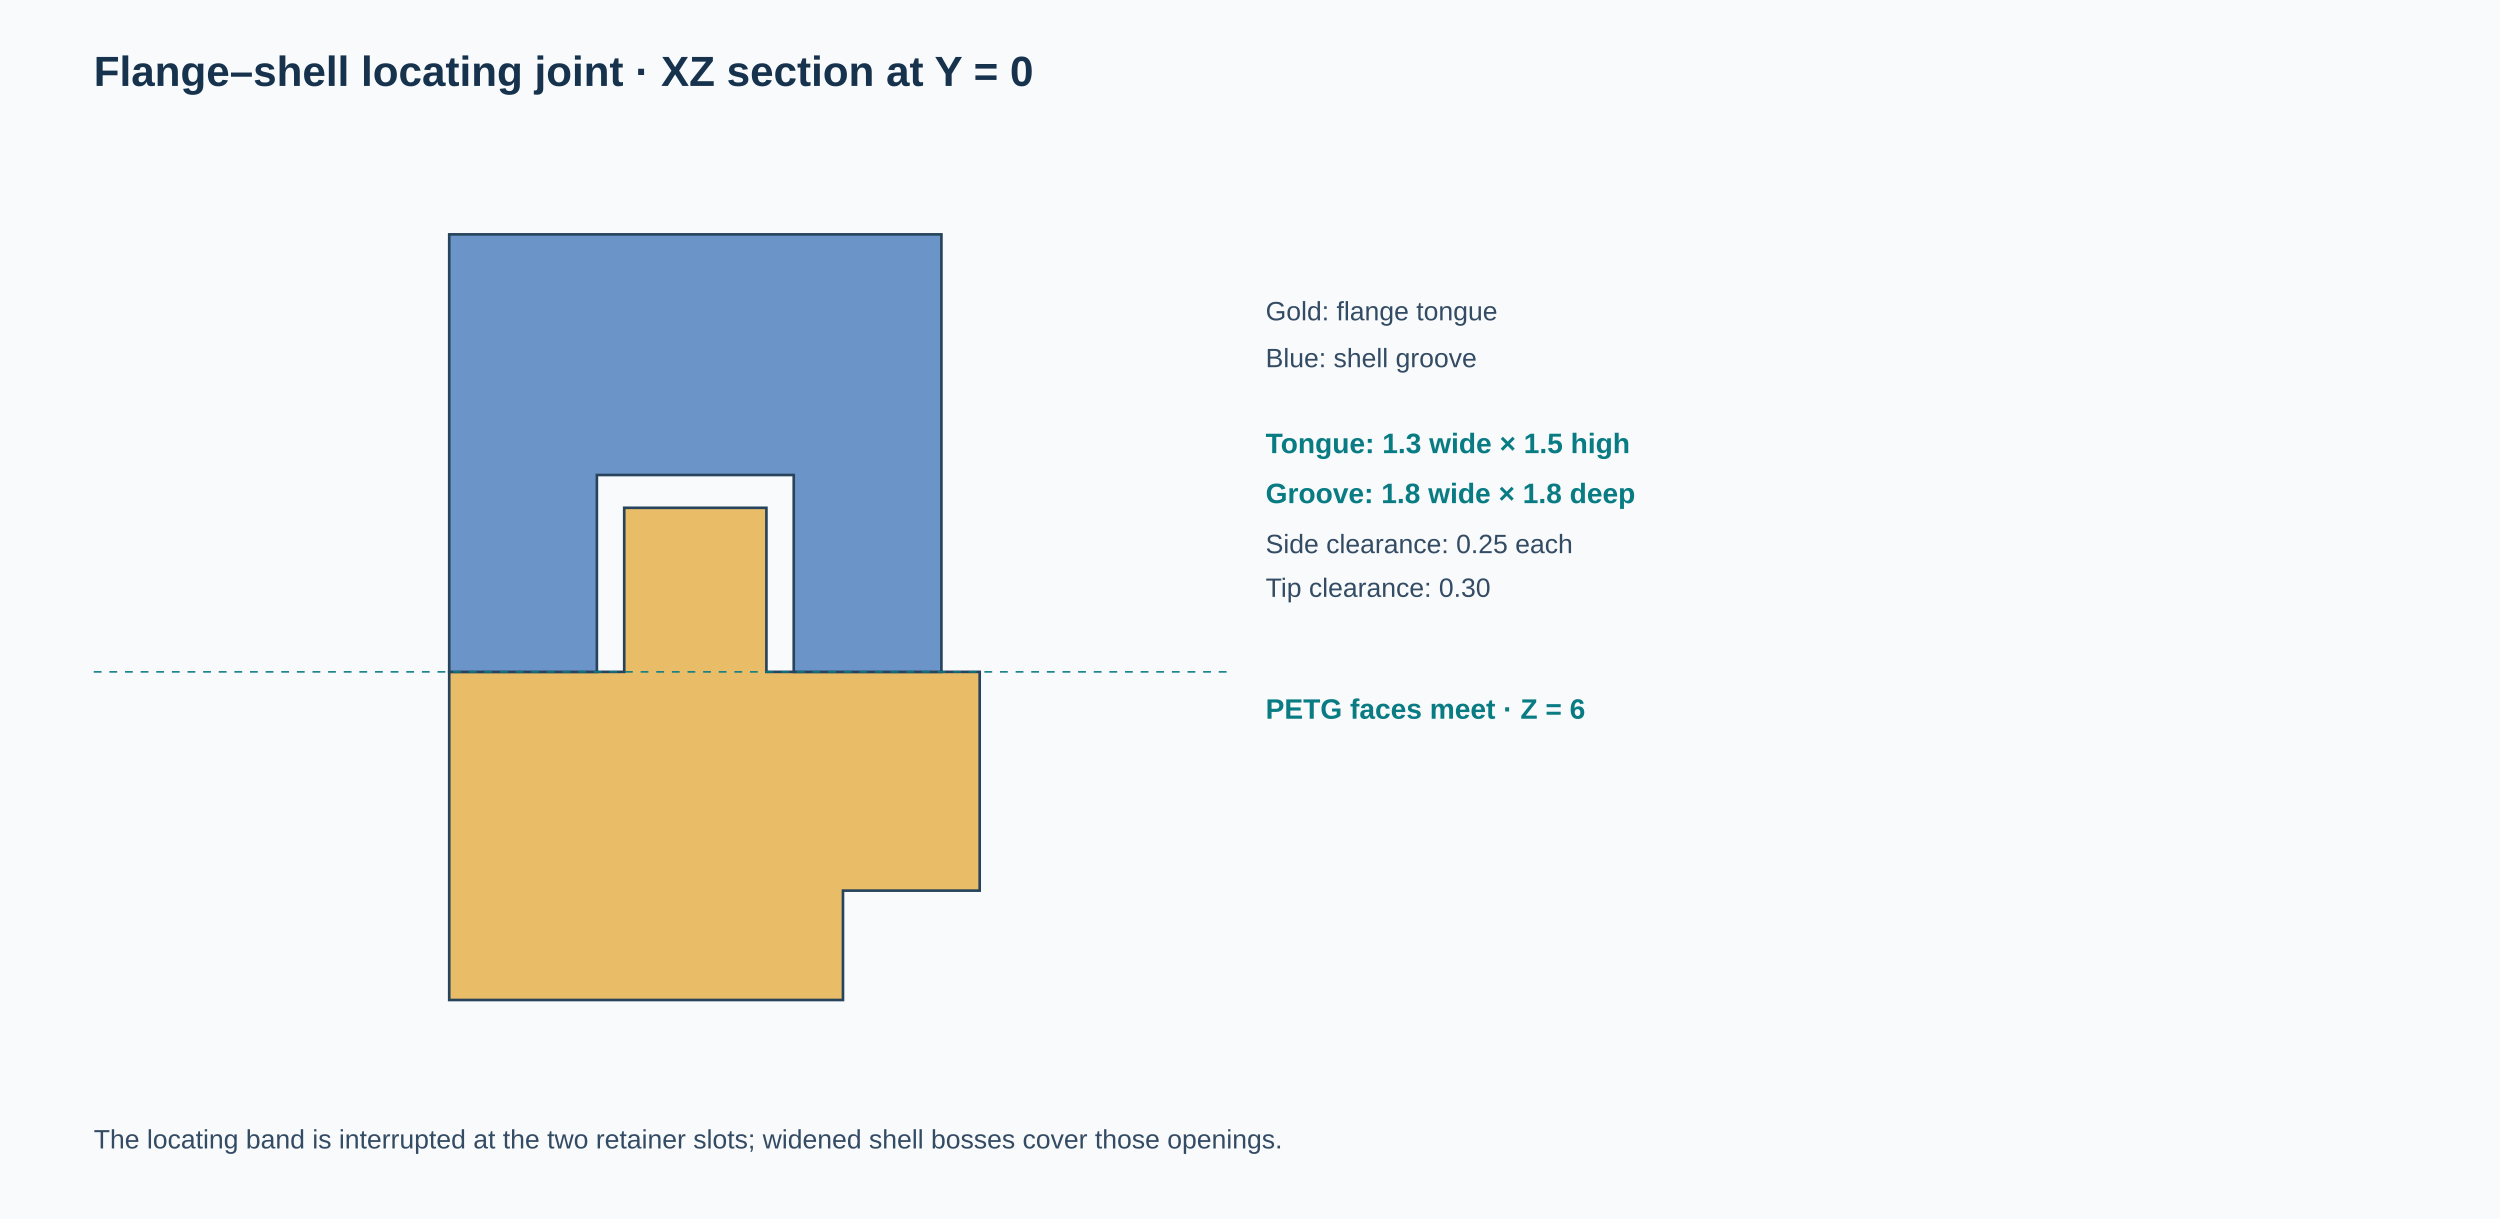
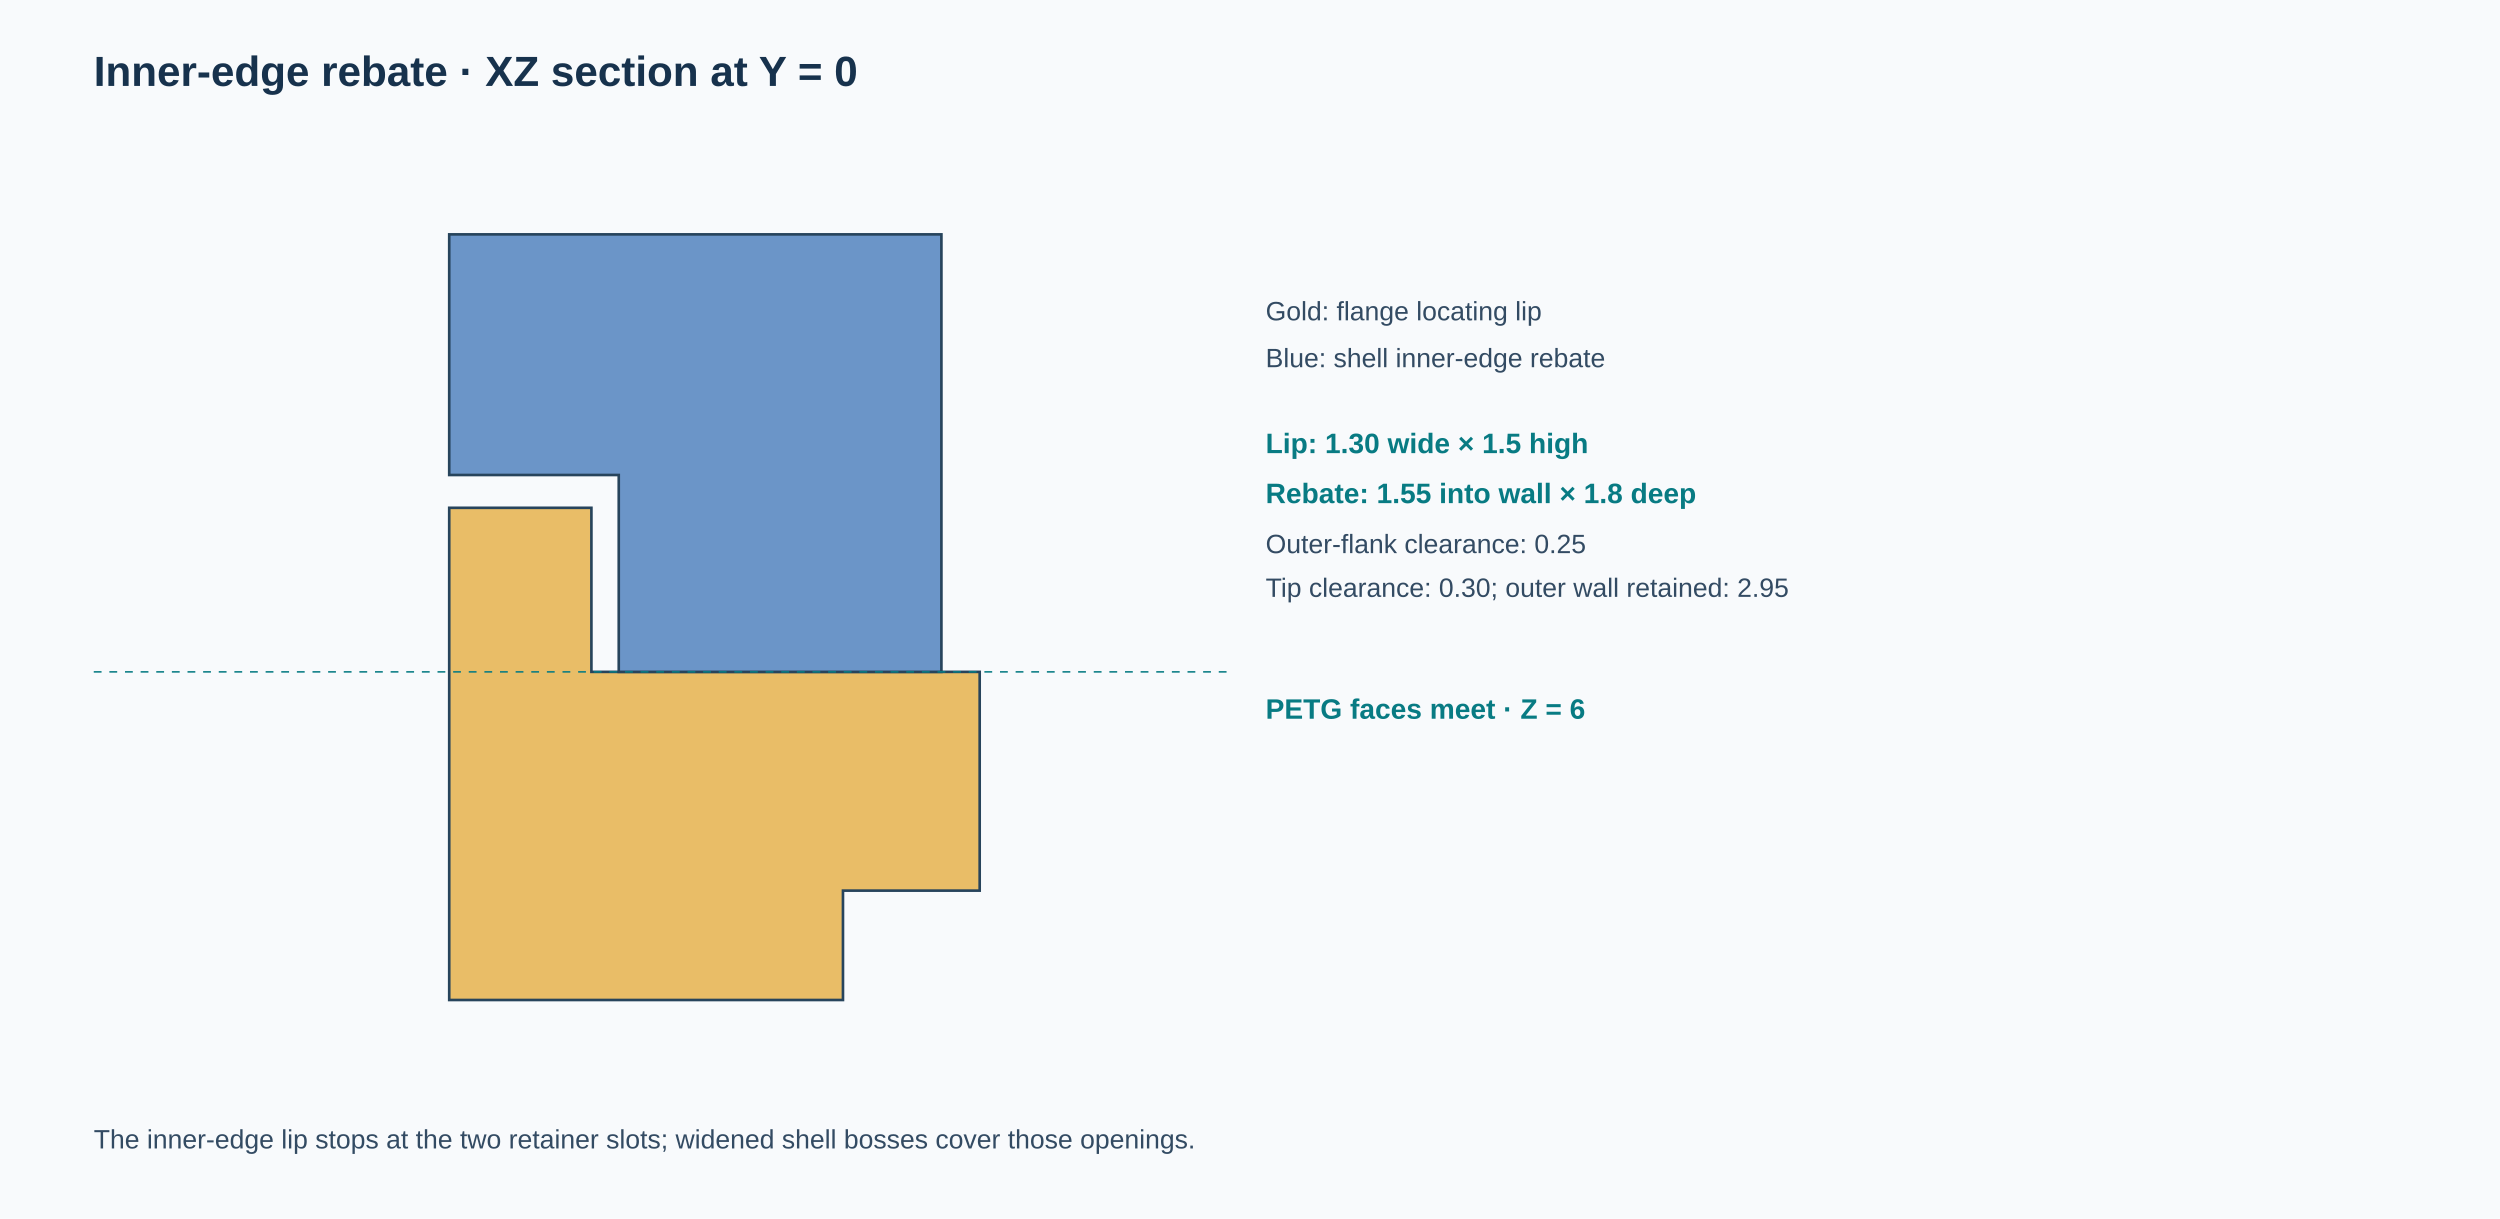
<svg xmlns="http://www.w3.org/2000/svg" width="1600" height="780" viewBox="0 0 1600 780">
  <rect width="1600" height="780" fill="#f8fafc" />
  <style>.title{font:700 27px Arial;fill:#17324d}.body{font:17px Arial;fill:#334b63}.dim{font:700 18px Arial;fill:#087b83}.shape{stroke:#27445c;stroke-width:1.7;fill-rule:evenodd}</style>
-   <text x="60" y="55" class="title">Flange–shell locating joint · XZ section at Y = 0</text>
-   <path d="M 399.50,430.00 L 287.50,430.00 L 287.50,640.00 L 539.50,640.00 L 539.50,570.00 L 627.00,570.00 L 627.00,430.00 L 490.50,430.00 L 490.50,325.00 L 399.50,325.00 L 399.50,430.00 Z" class="shape" fill="#e9bd67" />
-   <path d="M 287.50,150.00 L 287.50,430.00 L 382.00,430.00 L 382.00,304.00 L 508.00,304.00 L 508.00,430.00 L 602.50,430.00 L 602.50,150.00 L 287.50,150.00 Z" class="shape" fill="#6b95c8" />
+   <text x="60" y="55" class="title">Inner-edge rebate · XZ section at Y = 0</text>
+   <path d="M 627.00,430.00 L 378.50,430.00 L 378.50,325.00 L 287.50,325.00 L 287.50,640.00 L 539.50,640.00 L 539.50,570.00 L 627.00,570.00 L 627.00,430.00 Z" class="shape" fill="#e9bd67" />
+   <path d="M 396.00,304.00 L 396.00,430.00 L 602.50,430.00 L 602.50,150.00 L 287.50,150.00 L 287.50,304.00 L 396.00,304.00 Z" class="shape" fill="#6b95c8" />
  <line x1="60" y1="430.0" x2="790" y2="430.0" stroke="#087b83" stroke-dasharray="5 5" />
  <text x="810" y="460.0" class="dim">PETG faces meet · Z = 6</text>
-   <text x="810" y="205" class="body">Gold: flange tongue</text>
-   <text x="810" y="235" class="body">Blue: shell groove</text>
-   <text x="810" y="290" class="dim">Tongue: 1.3 wide × 1.5 high</text>
-   <text x="810" y="322" class="dim">Groove: 1.8 wide × 1.8 deep</text>
-   <text x="810" y="354" class="body">Side clearance: 0.25 each</text>
-   <text x="810" y="382" class="body">Tip clearance: 0.30</text>
-   <text x="60" y="735" class="body">The locating band is interrupted at the two retainer slots; widened shell bosses cover those openings.</text>
+   <text x="810" y="205" class="body">Gold: flange locating lip</text>
+   <text x="810" y="235" class="body">Blue: shell inner-edge rebate</text>
+   <text x="810" y="290" class="dim">Lip: 1.30 wide × 1.5 high</text>
+   <text x="810" y="322" class="dim">Rebate: 1.55 into wall × 1.8 deep</text>
+   <text x="810" y="354" class="body">Outer-flank clearance: 0.25</text>
+   <text x="810" y="382" class="body">Tip clearance: 0.30; outer wall retained: 2.95</text>
+   <text x="60" y="735" class="body">The inner-edge lip stops at the two retainer slots; widened shell bosses cover those openings.</text>
</svg>
